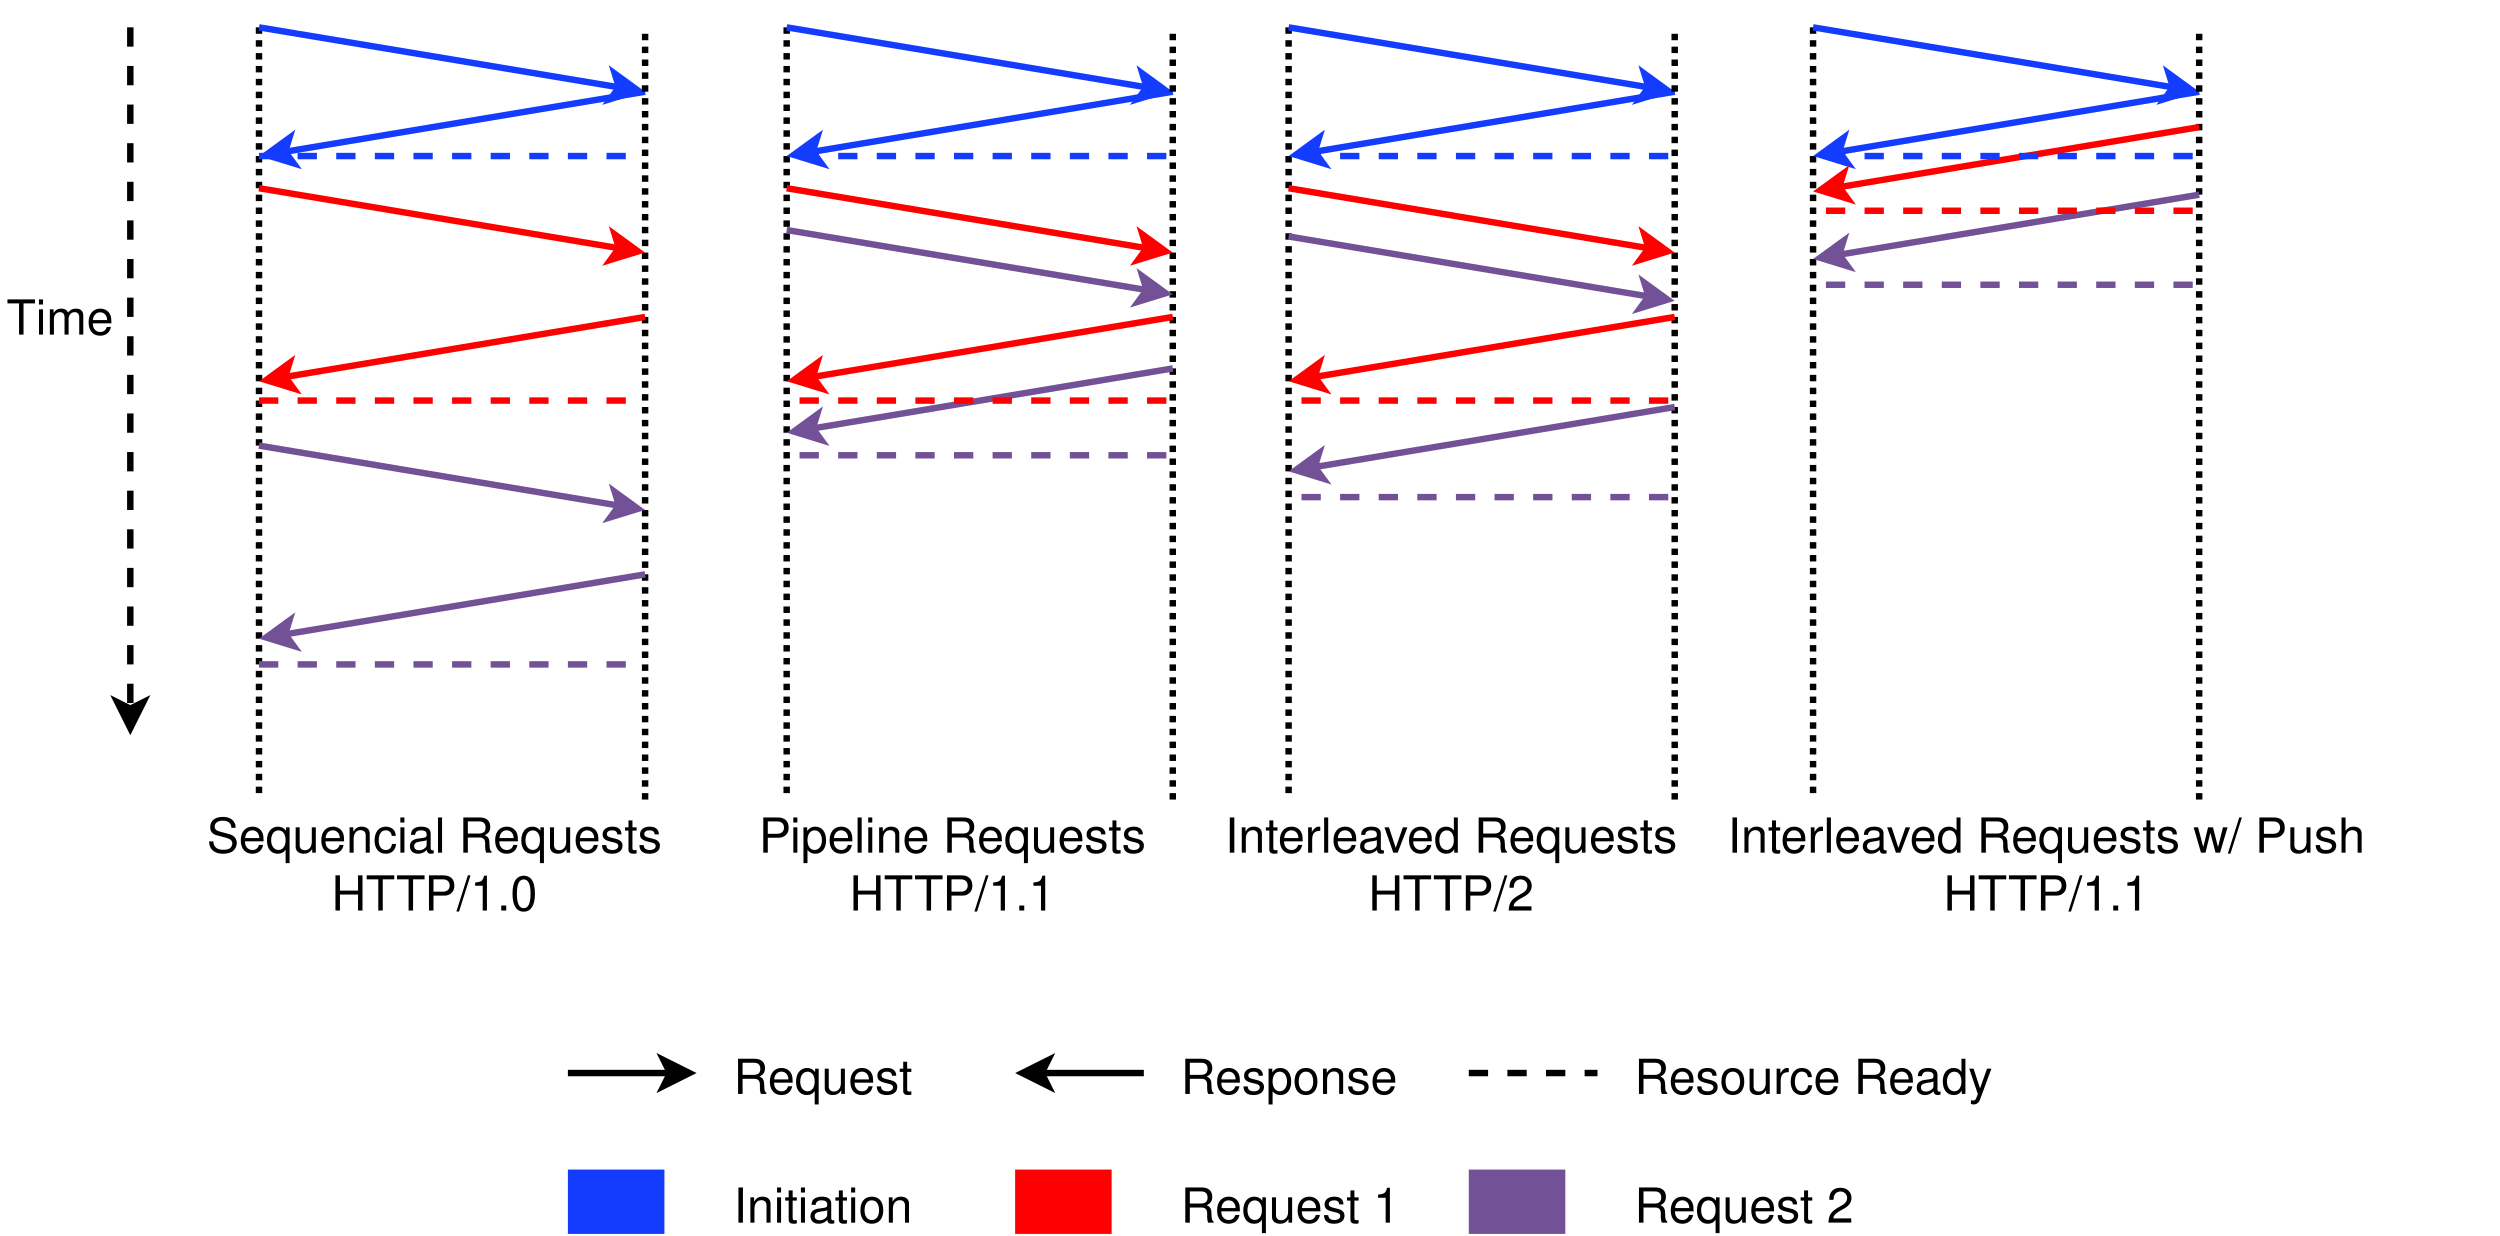
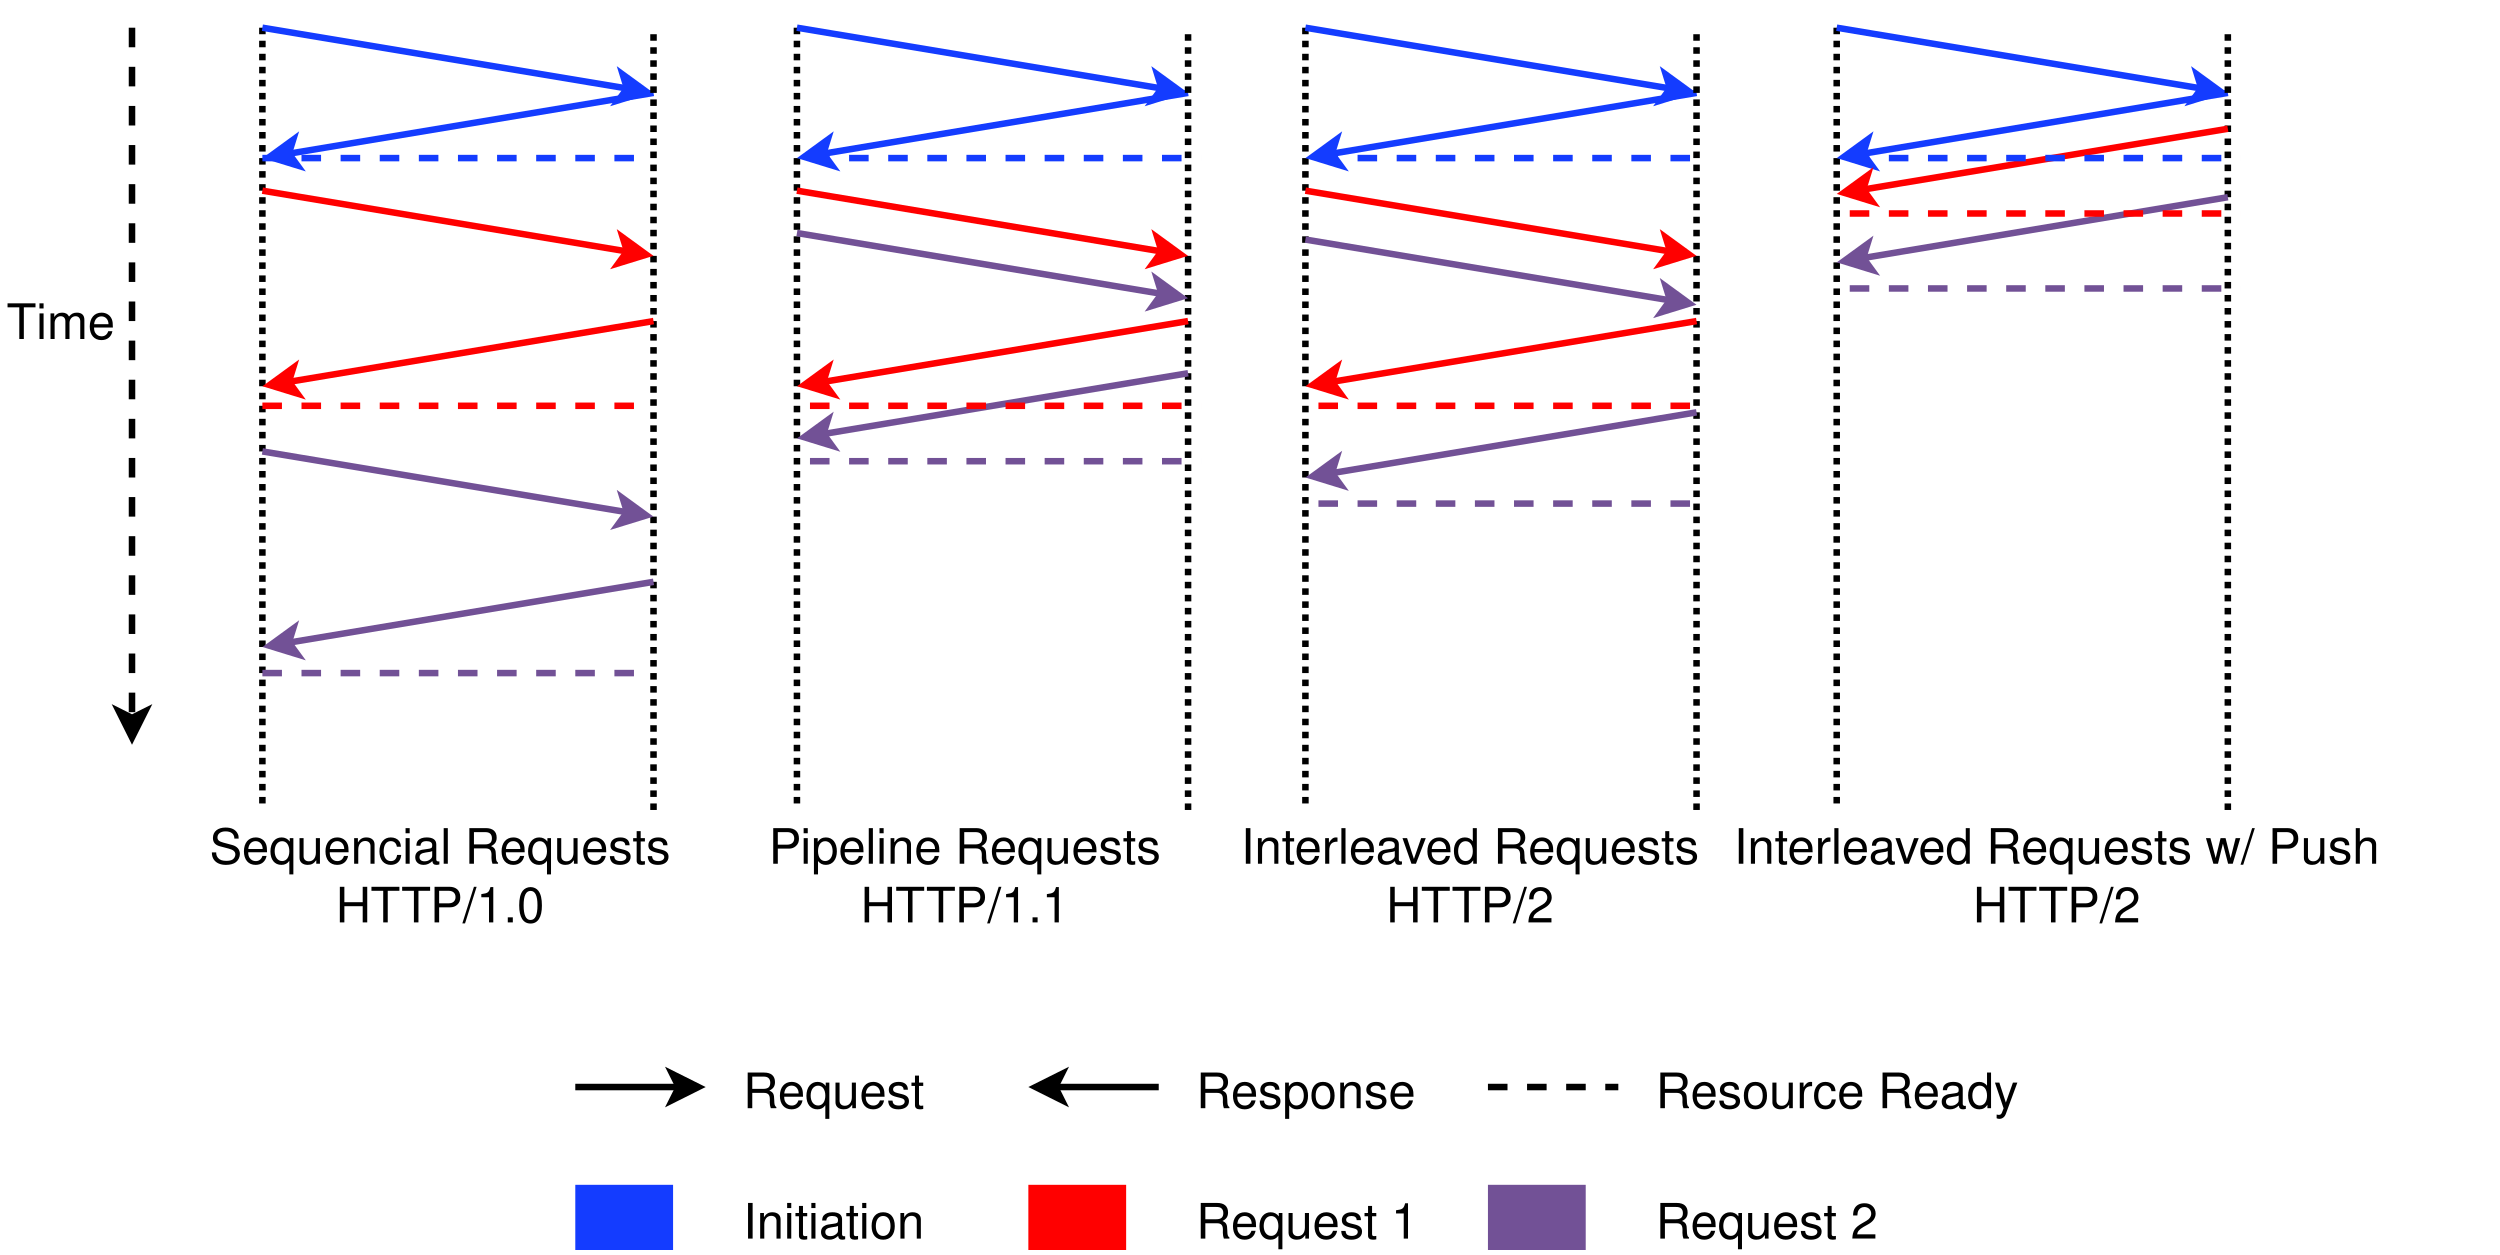
- <svg xmlns="http://www.w3.org/2000/svg" width="777px" height="384px" version="1.1" content="&lt;mxfile userAgent=&quot;Mozilla/5.0 (X11; Linux x86_64) AppleWebKit/537.36 (KHTML, like Gecko) Ubuntu Chromium/57.0.299.98 Chrome/57.0.299.98 Safari/537.36&quot; version=&quot;6.5.5&quot; editor=&quot;www.draw.io&quot; type=&quot;device&quot;&gt;&lt;diagram name=&quot;Page-1&quot;&gt;7Z1Rd6I6EMc/jY/3HkIA9XHbrtt9uOf0tD3nPqeSKmcRvBBru5/+ggaURBTSTFZr+tIyyEgzv5lJ/kYd4NvF+4+MLOf/pCGNB64Tvg/w3cB1ke97xa/S8rG1jD28NcyyKOQP2hmeot+UGx1uXUUhzRsPZGkas2jZNE7TJKFT1rCRLEvXzYe9pnHzWZdkRiXD05TEsvXfKGRzbh07zu7EPY1mcyaeeSHTX7MsXSX8CQcuft38bE8vSOWMPz6fkzBd75nw9wG+zdKUbf9avN/SuBzcaty2101aztY3ntGEdbnA3V7wRuIVre54c1/soxoMmoTfyjEtjpI0KYw3IcnntHSA+MEDYYxmycbiOqU1Ji80vqkH4zaN02znIGdZ+otWxmKMnM1PfaYa9GI4bl7ThE3IIopLlu5p/EZZNCX8BEcH+fx4z+Vkwl0W9z+Jin8a35VH8gDxMaNhgwk+XD9ouqAs+ygesN6R4PPozfcYqGwZjQmL3pokEQ7krHZXP8NDGhV34jpV8lRk8NTxnKaHPF1lU8ov2g/sCT/uSHDESDajTHJU/LH3X+9MG24OM4R7MTSNSZ5H0/6MIA/fTiYwjFwLFfWF3E8ABoVnoYCG4lQwVUsFXKXwbbc5b4Q8V09dcUcuFEOBmcJSB/QKC4tYEMaaug1CYJVlaKkwXSsQ1tRvkA+GxcgMFkPXR+PgOrGQojnUVS3EsqMPi7HFwnS1cMXar7yQFcuOPiyqW+w3Pz2jFUtz8tmYOJ87L6cWIapVBG4xg5ABWiAnHF+IFuQHmpqO6EgjL/10MjVeIFvOF+LFxSM9vEiONPLST0Kzagn8nGbkNYKvrMIKfiCbVD/JzeqwfxALz2n6gRPnkSER7ZqpOBVN1WIBWCv6iWi24RhnSFWeF/0AyvPIkOR21UqsUBJU9XkRC0B9HhmS3K4ZCymcqgK9yBegQF+ty6wUa65cIAdrqhcuBuOin7hmudBRLzxVEU0ELAAT0SoMrET/J+rIqBFmVYnec4770UiLCcnVSvSdaFGW6EVcACX6nrsWrUQPyctQeZZywpFGXuyGxjOjyBM3NKr2KGlDI1yTsmLsxWDhB00/cBK9qR2N10zFqWiqFgvAWtFPXbUNxzhDqhK96AdQoje1/fGqtVihJKhK9CIWgBJ9pRZbLMxVC2WJXuQLUKLHVoo1Xi6Q42uqF64PxoVruTBeL3zFfYsSYEOwfYvYhOhqJfqWMB/fLNS9jJjadIRNSK5Wou9Ei7JEL+ICKNFjJcn1jFrOV+JlpIsX0ZFGXvqpq1YxAacoqLaffFKLFf1ANikrxl4MFkO36QdOoseGtrpeMxWnoqlaLABrRT911TYc4wypSvSiH0CJ3jOkuV2zFiuGc4jUsBBLyxiBUWHok/auWXETqRgrFguRCoTgioUJCcUKbi1hHh6dV3TvLcf9aKTFhIBiBbdOtIyHemgR/WikRUk+OaN+84VoqT/E4rO4SI40fsKnoU0EAKub2uW5c1G/fZ+HEweKLxa7/glHGrmQFzSP9L8VzZmEB6PvxXjdZDSPfpOXjbWMyrK8i819+TcD/66wkBVLcx7P8jCOZuV6Oaav5fVvNCvjHn/jZpYuS1yWZBols+fy4O4vr4WKVnzaCRSAbWWovC36fpSiKjqBEB2fR2ePsuEBysTk3geqEcFj4XINlH3IHM4LdJlcZTZm3g/QxQkZNQGfTXw8PuFIY+LLa9ZHmi/TJKc281sy33OE8BzI/BFU5ptYTEJmfmOKd1n57Y01NXYfm2vs8nKyyO/NfRbWR0rCD5vnLXnue6c7fL1DVHuid1jZrecRo0/FgJbH64ws21NdlogOFoFGqheZeWgVOMtIGNFdKLiDT1eGCp9sO5BaKrWYsWM5gmABlF+UrqfUjhxLm3QtSXcgZGDNtcMrxv1yThDa+uZcffkF5Zw0CzaZc/KLu7ucQzbnuk5oDeZc0EGRMtrn6ssvKOckyclgzgWydPQziVhUzLTTxKZcV/XoQMSg1KNAVo+eyiqZTCMSb1YFm5KZD8q3vmNUDsP98/ND4Rb97WiP6LQYRJqZjKmG8EnvBnWk6MElnCzZPERLGkcJPRE8/R3wIoPnCsvvg9FzoKInCzg/yzGMKXmj4dEA6l80XGT48KhD+BBU+GQ9pS18zrr06joPq3xus7F9wdclG8Fmn6of7tKQMc9IXm0NyJloqKNm41TdRS64AdxFHsgyznO0uPwXRzRkrvT1gWMpcQ+RpJC3xeHuO7e3Qdx9szn+/j8=&lt;/diagram&gt;&lt;/mxfile&gt;" style="background-color: rgb(255, 255, 255);">
+ <svg xmlns="http://www.w3.org/2000/svg" style="background-color: rgb(255, 255, 255);" width="767px" height="385px" version="1.1" content="&lt;mxfile userAgent=&quot;Mozilla/5.0 (X11; Ubuntu; Linux x86_64; rv:50.0) Gecko/20100101 Firefox/50.0&quot; version=&quot;6.5.5&quot; editor=&quot;www.draw.io&quot; type=&quot;device&quot;&gt;&lt;diagram name=&quot;Page-1&quot;&gt;7Z1Rd6I6EMc/jY/3HkIA9XHbrtt9uOf0tD3nPqeSKmcRvBBru5/+ggaURBTSTFZr+tIyyEgzv5lJ/kYd4NvF+4+MLOf/pCGNB64Tvg/w3cB1kecGxa/S8rG1DAO0NcyyKOQP2hmeot+UGx1uXUUhzRsPZGkas2jZNE7TJKFT1rCRLEvXzYe9pnHzWZdkRiXD05TEsvXfKGRzbh07zu7EPY1mcyaeeSHTX7MsXSX8CQcuft38bE8vSOWMPz6fkzBd75nw9wG+zdKUbf9avN/SuBzcaty2101aztY3ntGEdbnA3V7wRuIVre54c1/soxoMmoTfyjEtjpI0KYw3IcnntHSA+MEDYYxmycbiOqU1Ji80vqkH4zaN02znIGdZ+otWxmKMnM1PfaYa9GI4bl7ThE3IIopLlu5p/EZZNCX8BEcH+fx4z+Vkwl0W9z+Jin8a35VH8gDxMaNhgwk+XD9ouqAs+ygesN6R4PPozfcYqGwZjQmL3pokEQ7krHZXP8NDGhV34jpV8lRk8NTxnKaHPF1lU8ov2g/sCT/uSHDESDajTHJU/LH3X+9MG24OM4R7MTSNSZ5H0/6MIA/fTiYwjFwLFfWF3E8ABoVnoYCG4lQwVUsFXKXwbbc5b4Q8V09dcUcuFEOBmcJSB/QKC4tYEMaaug1CYJVlaKkwXSsQ1tRvkA+GxcgMFkPXR+PgOrGQojnUVS3EsqMPi7HFwnS1cMXar7yQFcuOPiyqW+w3Pz2jFUtz8tmYOJ87L6cWIapVBG4xg5ABWiAnHF+IFuQHmpqO6EgjL/10MjVeIFvOF+LFxSM9vEiONPLST0Kzagn8nGbkNYKvrMIKfiCbVD/JzeqwfxALz2n6gRPnkSER7ZqpOBVN1WIBWCv6iWi24RhnSFWeF/0AyvPIkOR21UqsUBJU9XkRC0B9HhmS3K4ZCymcqgK9yBegQF+ty6wUa65cIAdrqhcuBuOin7hmudBRLzxVEU0ELAAT0SoMrET/J+rIqBFmVYnec4770UiLCcnVSvSdaFGW6EVcACX6nrsWrUQPyctQeZZywpFGXuyGxjOjyBM3NKr2KGlDI1yTsmLsxWDhB00/cBK9qR2N10zFqWiqFgvAWtFPXbUNxzhDqhK96AdQoje1/fGqtVihJKhK9CIWgBJ9pRZbLMxVC2WJXuQLUKLHVoo1Xi6Q42uqF64PxoVruTBeL3zFfYsSYEOwfYvYhOhqJfqWMB/fLNS9jJjadIRNSK5Wou9Ei7JEL+ICKNFjJcn1jFrOV+JlpIsX0ZFGXvqpq1YxAacoqLaffFKLFf1ANikrxl4MFkO36QdOoseGtrpeMxWnoqlaLABrRT911TYc4wypSvSiH0CJ3jOkuV2zFiuGc4jUsBBLyxiBUWHok/auWXETqRgrFguRCoTgioUJCcUKbi1hHh6dV3TvLcf9aKTFhIBiBbdOtIyHemgR/WikRUk+OaN+84VoqT/E4rO4SI40fsKnoU0EAKub2uW5c1G/fZ+HEweKLxa7/glHGrmQFzSP9L8VzZmEB6PvxXjdZDSPfpOXjbWMyrK8i819+TcD/66wkBVLcx7P8jCOZuV6Oaav5fVvNCvjHn/jZpYuS1yWZBols+fy4O4vr4WKVnzaCRSAbWWovC36fpSiKjqBEB2fR2ePsuEBysTk3geqEcFj4XINlH3IHM4LdJlcZTZm3g/QxQkZNQGfTXw8PuFIY+LLa9ZHmi/TJKc281sy33OE8BzI/BFU5ptYTEJmfmOKd1n57Y01NXYfm2vs8nKyyO/NfRbWR0rCD5vnLXnue6c7fL1DVHuid1jZrecRo0/FgJbH64ws21NdlogOFoFGqheZeWgVOMtIGNFdKLiDT1eGCp9sO5BaKrWYsWM5gmABlF+UrqfUjhxLm3QtSXcgZGDNtcMrxv1yThDa+uZcffkF5Zw0CzaZc/KLu7ucQzbnuk5oDeZc0EGRMtrn6ssvKOckyclgzgWydPQziVhUzLTTxKZcV/XoQMSg1KNAVo+eyiqZTCMSb1YFm5KZD8q3vuP3cnjun58fCrfob0d7RKfFINLMZEw1hE96N6gjRQ8u4WTJ5iFa0jhK6Ing6e+AFxk8V1h+H4yeAxU9WcD5WY5hTMkbDY8GUP+i4SLDh0cdwoegwifrKW3hc9alV9d5WOVzG8y25V6XXARrhKof7dIQMc9IXG0NyJkoqKNm21TdQy64AdxDHsgiznO0uPyXRjRkrvTlgWMpcQ+RpJC3xeHuG7e3Qdx9rzn+/j8=&lt;/diagram&gt;&lt;/mxfile&gt;">
  <defs />
  <g transform="translate(0.5,0.5)">
    <path d="M 80 8 L 80 248" fill="none" stroke="#000000" stroke-width="2" stroke-miterlimit="10" stroke-dasharray="2 2" pointer-events="none" />
    <path d="M 80 8 L 191.88 26.65" fill="none" stroke="#143cff" stroke-width="2" stroke-miterlimit="10" pointer-events="none" />
    <path d="M 197.79 27.63 L 189.25 30.26 L 191.88 26.65 L 190.56 22.37 Z" fill="#143cff" stroke="#143cff" stroke-width="2" stroke-miterlimit="10" pointer-events="none" />
    <path d="M 200 28 L 88.12 46.65" fill="none" stroke="#143cff" stroke-width="2" stroke-miterlimit="10" pointer-events="none" />
    <path d="M 82.21 47.63 L 89.44 42.37 L 88.12 46.65 L 90.75 50.26 Z" fill="#143cff" stroke="#143cff" stroke-width="2" stroke-miterlimit="10" pointer-events="none" />
    <path d="M 200 10 L 200 250" fill="none" stroke="#000000" stroke-width="2" stroke-miterlimit="10" stroke-dasharray="2 2" pointer-events="none" />
    <path d="M 80 58 L 191.88 76.65" fill="none" stroke="#ff0000" stroke-width="2" stroke-miterlimit="10" pointer-events="none" />
    <path d="M 197.79 77.63 L 189.25 80.26 L 191.88 76.65 L 190.56 72.37 Z" fill="#ff0000" stroke="#ff0000" stroke-width="2" stroke-miterlimit="10" pointer-events="none" />
    <path d="M 200 98 L 88.12 116.65" fill="none" stroke="#ff0000" stroke-width="2" stroke-miterlimit="10" pointer-events="none" />
    <path d="M 82.21 117.63 L 89.44 112.37 L 88.12 116.65 L 90.75 120.26 Z" fill="#ff0000" stroke="#ff0000" stroke-width="2" stroke-miterlimit="10" pointer-events="none" />
    <path d="M 80 138 L 191.88 156.65" fill="none" stroke="#725196" stroke-width="2" stroke-miterlimit="10" pointer-events="none" />
    <path d="M 197.79 157.63 L 189.25 160.26 L 191.88 156.65 L 190.56 152.37 Z" fill="#725196" stroke="#725196" stroke-width="2" stroke-miterlimit="10" pointer-events="none" />
    <path d="M 200 178 L 88.12 196.65" fill="none" stroke="#725196" stroke-width="2" stroke-miterlimit="10" pointer-events="none" />
    <path d="M 82.21 197.63 L 89.44 192.37 L 88.12 196.65 L 90.75 200.26 Z" fill="#725196" stroke="#725196" stroke-width="2" stroke-miterlimit="10" pointer-events="none" />
    <path d="M 80 48 L 200 48" fill="none" stroke="#143cff" stroke-width="2" stroke-miterlimit="10" stroke-dasharray="6 6" pointer-events="none" />
    <path d="M 80 124 L 200 124" fill="none" stroke="#ff0000" stroke-width="2" stroke-miterlimit="10" stroke-dasharray="6 6" pointer-events="none" />
    <path d="M 80 206 L 200 206" fill="none" stroke="#725196" stroke-width="2" stroke-miterlimit="10" stroke-dasharray="6 6" pointer-events="none" />
    <path d="M 244 8 L 244 248" fill="none" stroke="#000000" stroke-width="2" stroke-miterlimit="10" stroke-dasharray="2 2" pointer-events="none" />
    <path d="M 244 8 L 355.88 26.65" fill="none" stroke="#143cff" stroke-width="2" stroke-miterlimit="10" pointer-events="none" />
    <path d="M 361.79 27.63 L 353.25 30.26 L 355.88 26.65 L 354.56 22.37 Z" fill="#143cff" stroke="#143cff" stroke-width="2" stroke-miterlimit="10" pointer-events="none" />
    <path d="M 364 28 L 252.12 46.65" fill="none" stroke="#143cff" stroke-width="2" stroke-miterlimit="10" pointer-events="none" />
    <path d="M 246.21 47.63 L 253.44 42.37 L 252.12 46.65 L 254.75 50.26 Z" fill="#143cff" stroke="#143cff" stroke-width="2" stroke-miterlimit="10" pointer-events="none" />
    <path d="M 364 10 L 364 250" fill="none" stroke="#000000" stroke-width="2" stroke-miterlimit="10" stroke-dasharray="2 2" pointer-events="none" />
    <path d="M 244 58 L 355.88 76.65" fill="none" stroke="#ff0000" stroke-width="2" stroke-miterlimit="10" pointer-events="none" />
    <path d="M 361.79 77.63 L 353.25 80.26 L 355.88 76.65 L 354.56 72.37 Z" fill="#ff0000" stroke="#ff0000" stroke-width="2" stroke-miterlimit="10" pointer-events="none" />
    <path d="M 364 98 L 252.12 116.65" fill="none" stroke="#ff0000" stroke-width="2" stroke-miterlimit="10" pointer-events="none" />
    <path d="M 246.21 117.63 L 253.44 112.37 L 252.12 116.65 L 254.75 120.26 Z" fill="#ff0000" stroke="#ff0000" stroke-width="2" stroke-miterlimit="10" pointer-events="none" />
    <path d="M 244 71 L 355.88 89.65" fill="none" stroke="#725196" stroke-width="2" stroke-miterlimit="10" pointer-events="none" />
    <path d="M 361.79 90.63 L 353.25 93.26 L 355.88 89.65 L 354.56 85.37 Z" fill="#725196" stroke="#725196" stroke-width="2" stroke-miterlimit="10" pointer-events="none" />
    <path d="M 364 114 L 252.12 132.65" fill="none" stroke="#725196" stroke-width="2" stroke-miterlimit="10" pointer-events="none" />
    <path d="M 246.21 133.63 L 253.44 128.37 L 252.12 132.65 L 254.75 136.26 Z" fill="#725196" stroke="#725196" stroke-width="2" stroke-miterlimit="10" pointer-events="none" />
    <path d="M 248 48 L 368 48" fill="none" stroke="#143cff" stroke-width="2" stroke-miterlimit="10" stroke-dasharray="6 6" pointer-events="none" />
    <path d="M 248 124 L 368 124" fill="none" stroke="#ff0000" stroke-width="2" stroke-miterlimit="10" stroke-dasharray="6 6" pointer-events="none" />
    <path d="M 248 141 L 368 141" fill="none" stroke="#725196" stroke-width="2" stroke-miterlimit="10" stroke-dasharray="6 6" pointer-events="none" />
    <path d="M 400 8 L 400 248" fill="none" stroke="#000000" stroke-width="2" stroke-miterlimit="10" stroke-dasharray="2 2" pointer-events="none" />
    <path d="M 400 8 L 511.88 26.65" fill="none" stroke="#143cff" stroke-width="2" stroke-miterlimit="10" pointer-events="none" />
    <path d="M 517.79 27.63 L 509.25 30.26 L 511.88 26.65 L 510.56 22.37 Z" fill="#143cff" stroke="#143cff" stroke-width="2" stroke-miterlimit="10" pointer-events="none" />
    <path d="M 520 28 L 408.12 46.65" fill="none" stroke="#143cff" stroke-width="2" stroke-miterlimit="10" pointer-events="none" />
    <path d="M 402.21 47.63 L 409.44 42.37 L 408.12 46.65 L 410.75 50.26 Z" fill="#143cff" stroke="#143cff" stroke-width="2" stroke-miterlimit="10" pointer-events="none" />
    <path d="M 520 10 L 520 250" fill="none" stroke="#000000" stroke-width="2" stroke-miterlimit="10" stroke-dasharray="2 2" pointer-events="none" />
    <path d="M 400 58 L 511.88 76.65" fill="none" stroke="#ff0000" stroke-width="2" stroke-miterlimit="10" pointer-events="none" />
    <path d="M 517.79 77.63 L 509.25 80.26 L 511.88 76.65 L 510.56 72.37 Z" fill="#ff0000" stroke="#ff0000" stroke-width="2" stroke-miterlimit="10" pointer-events="none" />
    <path d="M 520 98 L 408.12 116.65" fill="none" stroke="#ff0000" stroke-width="2" stroke-miterlimit="10" pointer-events="none" />
    <path d="M 402.21 117.63 L 409.44 112.37 L 408.12 116.65 L 410.75 120.26 Z" fill="#ff0000" stroke="#ff0000" stroke-width="2" stroke-miterlimit="10" pointer-events="none" />
    <path d="M 400 73 L 511.88 91.65" fill="none" stroke="#725196" stroke-width="2" stroke-miterlimit="10" pointer-events="none" />
    <path d="M 517.79 92.63 L 509.25 95.26 L 511.88 91.65 L 510.56 87.37 Z" fill="#725196" stroke="#725196" stroke-width="2" stroke-miterlimit="10" pointer-events="none" />
    <path d="M 520 126 L 408.12 144.65" fill="none" stroke="#725196" stroke-width="2" stroke-miterlimit="10" pointer-events="none" />
    <path d="M 402.21 145.63 L 409.44 140.37 L 408.12 144.65 L 410.75 148.26 Z" fill="#725196" stroke="#725196" stroke-width="2" stroke-miterlimit="10" pointer-events="none" />
    <path d="M 404 48 L 524 48" fill="none" stroke="#143cff" stroke-width="2" stroke-miterlimit="10" stroke-dasharray="6 6" pointer-events="none" />
    <path d="M 404 124 L 524 124" fill="none" stroke="#ff0000" stroke-width="2" stroke-miterlimit="10" stroke-dasharray="6 6" pointer-events="none" />
    <path d="M 404 154 L 524 154" fill="none" stroke="#725196" stroke-width="2" stroke-miterlimit="10" stroke-dasharray="6 6" pointer-events="none" />
    <path d="M 563 8 L 563 248" fill="none" stroke="#000000" stroke-width="2" stroke-miterlimit="10" stroke-dasharray="2 2" pointer-events="none" />
    <path d="M 563 8 L 674.88 26.65" fill="none" stroke="#143cff" stroke-width="2" stroke-miterlimit="10" pointer-events="none" />
    <path d="M 680.79 27.63 L 672.25 30.26 L 674.88 26.65 L 673.56 22.37 Z" fill="#143cff" stroke="#143cff" stroke-width="2" stroke-miterlimit="10" pointer-events="none" />
    <path d="M 683 28 L 571.12 46.65" fill="none" stroke="#143cff" stroke-width="2" stroke-miterlimit="10" pointer-events="none" />
    <path d="M 565.21 47.63 L 572.44 42.37 L 571.12 46.65 L 573.75 50.26 Z" fill="#143cff" stroke="#143cff" stroke-width="2" stroke-miterlimit="10" pointer-events="none" />
    <path d="M 683 10 L 683 250" fill="none" stroke="#000000" stroke-width="2" stroke-miterlimit="10" stroke-dasharray="2 2" pointer-events="none" />
    <path d="M 683 39 L 571.12 57.65" fill="none" stroke="#ff0000" stroke-width="2" stroke-miterlimit="10" pointer-events="none" />
    <path d="M 565.21 58.63 L 572.44 53.37 L 571.12 57.65 L 573.75 61.26 Z" fill="#ff0000" stroke="#ff0000" stroke-width="2" stroke-miterlimit="10" pointer-events="none" />
    <path d="M 683 60 L 571.12 78.65" fill="none" stroke="#725196" stroke-width="2" stroke-miterlimit="10" pointer-events="none" />
    <path d="M 565.21 79.63 L 572.44 74.37 L 571.12 78.65 L 573.75 82.26 Z" fill="#725196" stroke="#725196" stroke-width="2" stroke-miterlimit="10" pointer-events="none" />
    <path d="M 567 48 L 687 48" fill="none" stroke="#143cff" stroke-width="2" stroke-miterlimit="10" stroke-dasharray="6 6" pointer-events="none" />
    <path d="M 567 65 L 687 65" fill="none" stroke="#ff0000" stroke-width="2" stroke-miterlimit="10" stroke-dasharray="6 6" pointer-events="none" />
    <path d="M 567 88 L 687 88" fill="none" stroke="#725196" stroke-width="2" stroke-miterlimit="10" stroke-dasharray="6 6" pointer-events="none" />
    <path d="M 176 333 L 207.76 333" fill="none" stroke="#000000" stroke-width="2" stroke-miterlimit="10" pointer-events="none" />
    <path d="M 213.76 333 L 205.76 337 L 207.76 333 L 205.76 329 Z" fill="#000000" stroke="#000000" stroke-width="2" stroke-miterlimit="10" pointer-events="none" />
    <g fill="#000000" font-family="Helvetica" font-size="15px">
      <text x="227.5" y="339.5">Request</text>
    </g>
    <path d="M 323.24 333 L 355 333" fill="none" stroke="#000000" stroke-width="2" stroke-miterlimit="10" pointer-events="none" />
    <path d="M 317.24 333 L 325.24 329 L 323.24 333 L 325.24 337 Z" fill="#000000" stroke="#000000" stroke-width="2" stroke-miterlimit="10" pointer-events="none" />
    <g fill="#000000" font-family="Helvetica" font-size="15px">
      <text x="366.5" y="339.5">Response</text>
    </g>
    <path d="M 456 333 L 496 333" fill="none" stroke="#000000" stroke-width="2" stroke-miterlimit="10" stroke-dasharray="6 6" pointer-events="none" />
    <g fill="#000000" font-family="Helvetica" font-size="15px">
      <text x="507.5" y="339.5">Resource Ready</text>
    </g>
    <rect x="456" y="363" width="30" height="20" fill="#725196" stroke="none" pointer-events="none" />
    <g fill="#000000" font-family="Helvetica" font-size="15px">
      <text x="507.5" y="379.5">Request 2</text>
    </g>
    <rect x="315" y="363" width="30" height="20" fill="#ff0000" stroke="none" pointer-events="none" />
    <g fill="#000000" font-family="Helvetica" font-size="15px">
      <text x="366.5" y="379.5">Request 1</text>
    </g>
    <rect x="176" y="363" width="30" height="20" fill="#143cff" stroke="none" pointer-events="none" />
    <g fill="#000000" font-family="Helvetica" font-size="15px">
      <text x="227.5" y="379.5">Initiation</text>
    </g>
    <g fill="#000000" font-family="Helvetica" text-anchor="middle" font-size="15px">
      <text x="134.5" y="264.5">Sequencial Requests</text>
      <text x="134.5" y="282.5">HTTP/1.0</text>
    </g>
    <g fill="#000000" font-family="Helvetica" text-anchor="middle" font-size="15px">
      <text x="295.5" y="264.5">Pipeline Requests</text>
      <text x="295.5" y="282.5">HTTP/1.1</text>
    </g>
    <g fill="#000000" font-family="Helvetica" text-anchor="middle" font-size="15px">
      <text x="450.5" y="264.5">Interleaved Requests</text>
      <text x="450.5" y="282.5">HTTP/2</text>
    </g>
    <g fill="#000000" font-family="Helvetica" text-anchor="middle" font-size="15px">
-       <text x="635.5" y="264.5">Interleaved Requests w/ Push</text>
-       <text x="635.5" y="282.5">HTTP/1.1</text>
+       <text x="630.5" y="264.5">Interleaved Requests w/ Push</text>
+       <text x="630.5" y="282.5">HTTP/2</text>
    </g>
    <path d="M 40 8 L 40 219.76" fill="none" stroke="#000000" stroke-width="2" stroke-miterlimit="10" stroke-dasharray="6 6" pointer-events="none" />
    <path d="M 40 225.76 L 36 217.76 L 40 219.76 L 44 217.76 Z" fill="#000000" stroke="#000000" stroke-width="2" stroke-miterlimit="10" pointer-events="none" />
    <g fill="#000000" font-family="Helvetica" font-size="15px">
      <text x="1.5" y="103.5">Time</text>
    </g>
  </g>
</svg>
